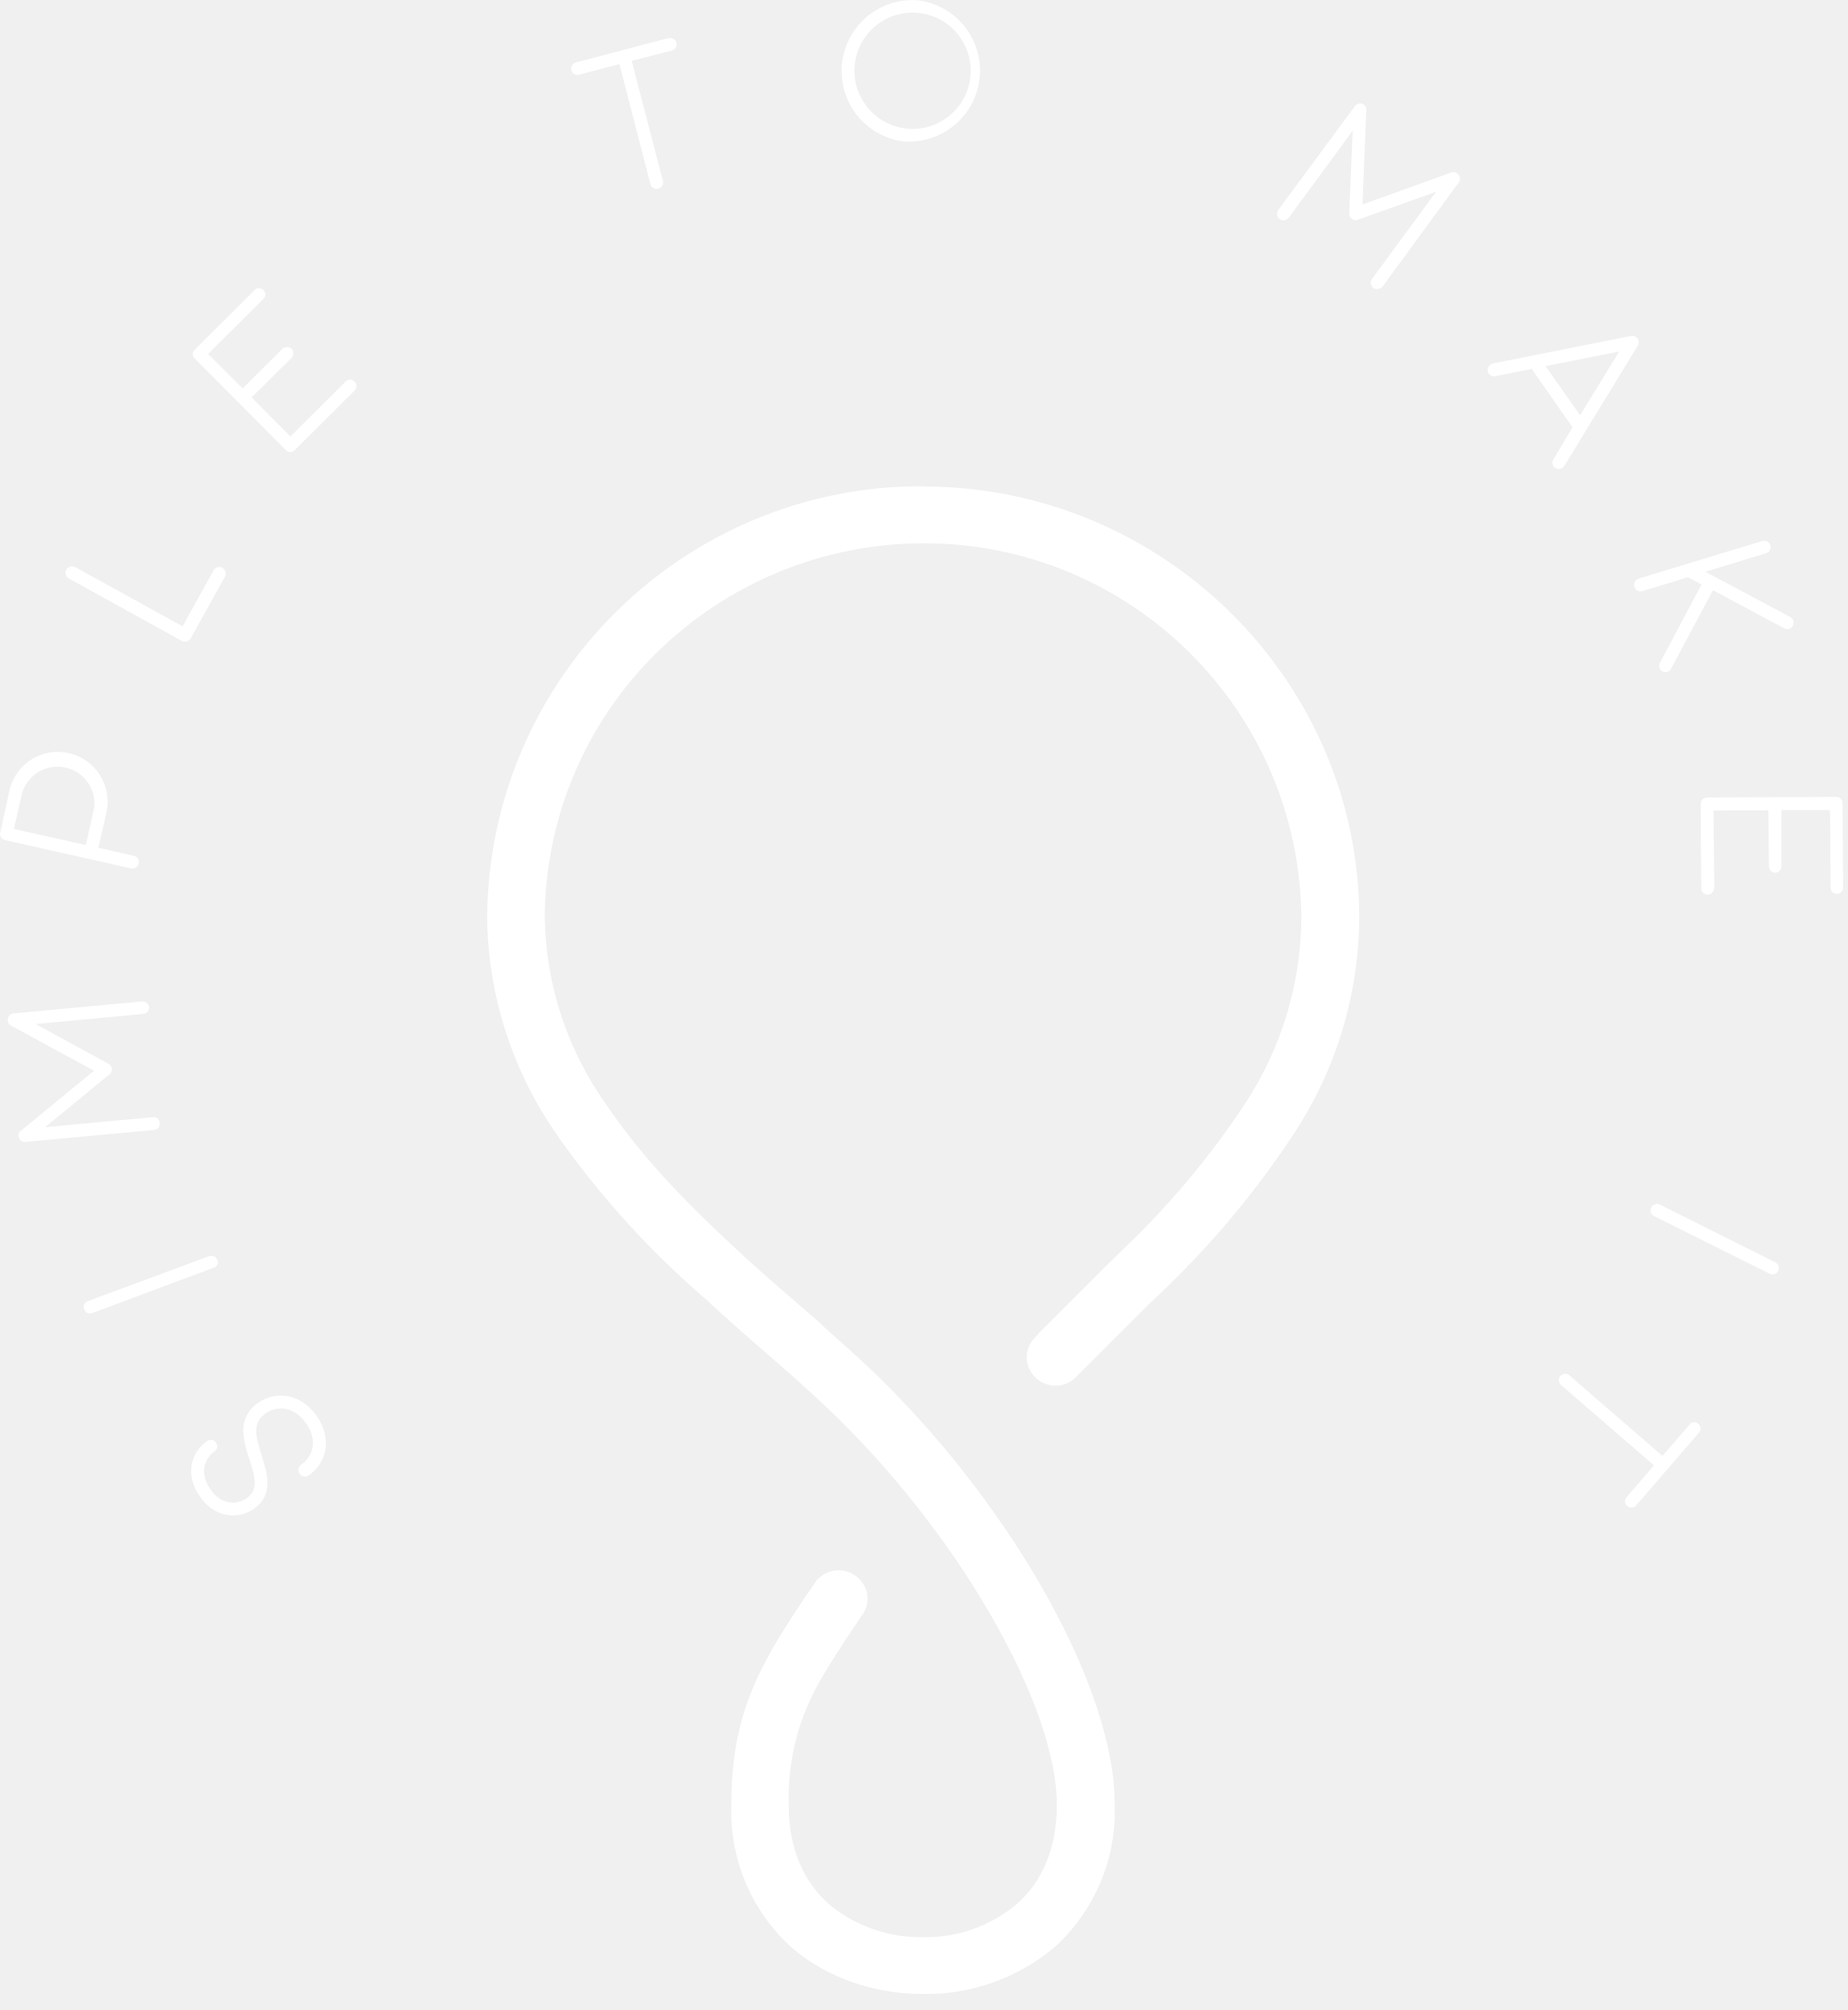
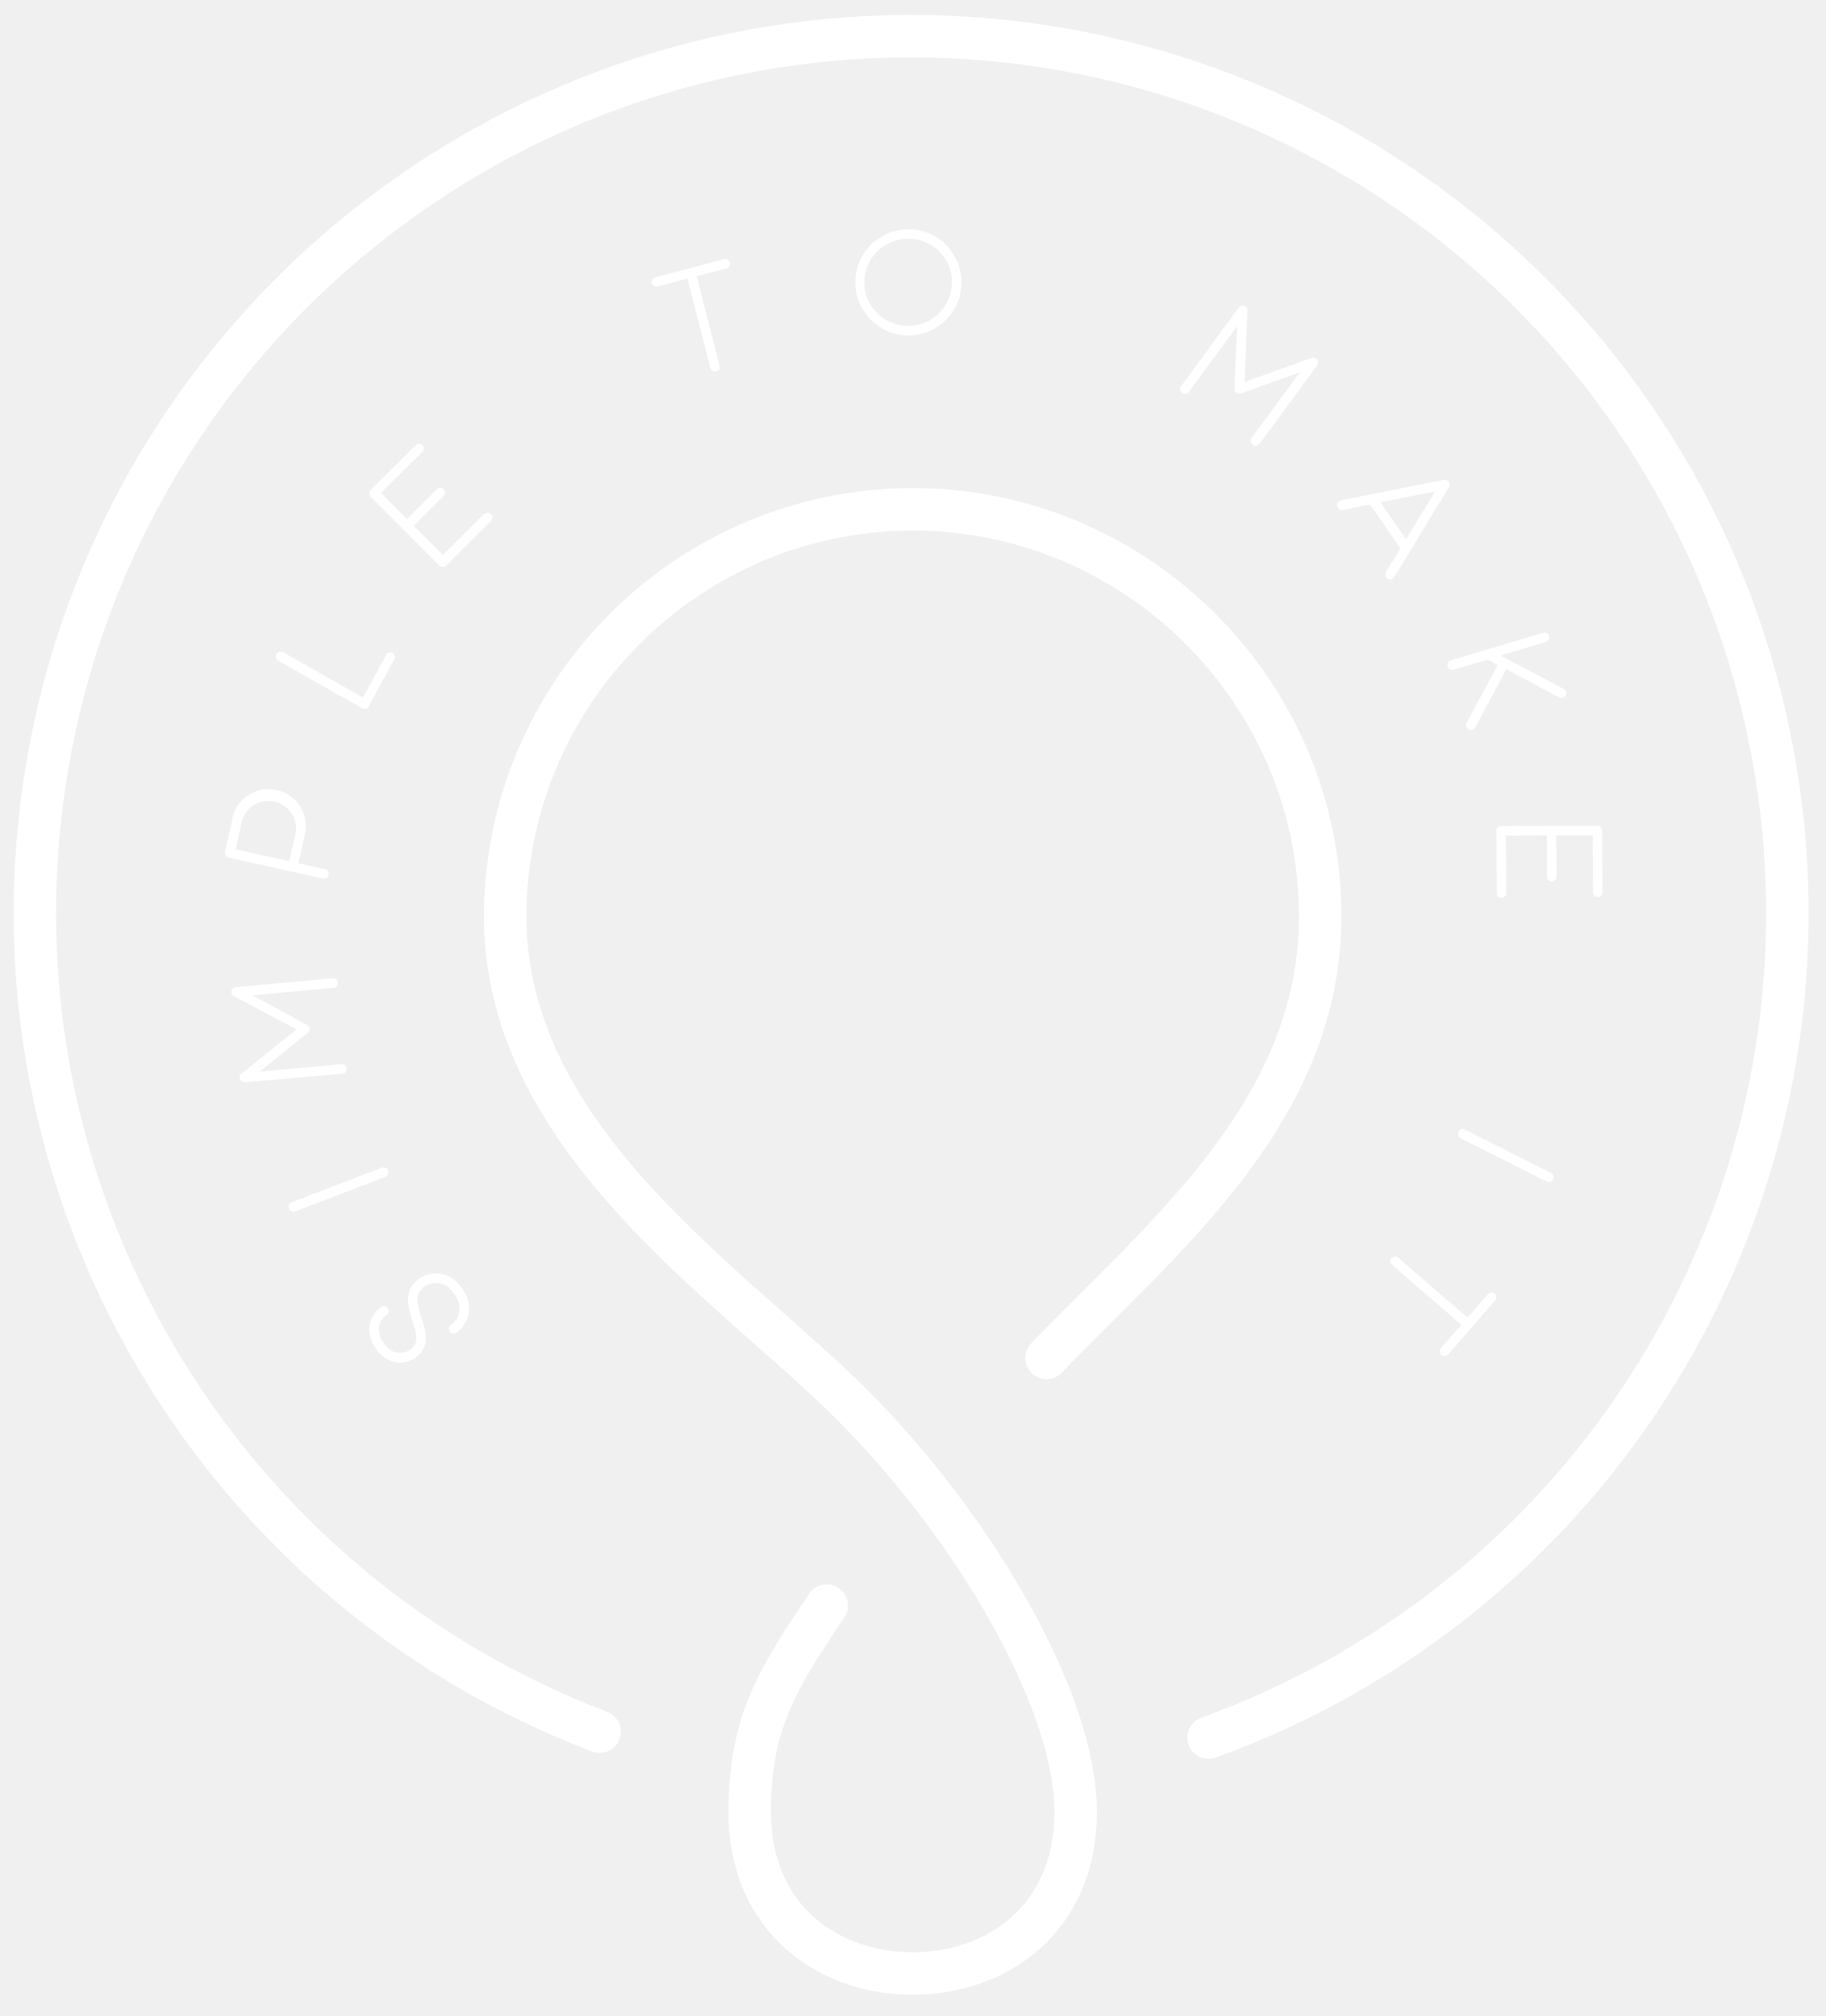
- <svg xmlns="http://www.w3.org/2000/svg" width="680" height="740" viewBox="0 0 680 740">
-   <path fill="#FFF" d="M339.8 179.1c88.3 0 160.5 71.5 160.5 158.9a146 146 0 0 1-24 79.3 333.2 333.2 0 0 1-50 59.6l-4.2 4-11.4 11.4-14 14a10.6 10.6 0 0 1-11.8 3.2 10.6 10.6 0 0 1-7-10 10.4 10.4 0 0 1 3.6-7.6l1.2-1.4 11.8-11.8 13-13 2.8-2.7 2.4-2.4a308.4 308.4 0 0 0 45.6-54.3A126 126 0 0 0 479 338a139 139 0 0 0-139.2-138c-36.9.1-72.2 14.7-98.3 40.5a137.7 137.7 0 0 0-41 97.4 122 122 0 0 0 22.6 68.7c12 17.8 27.5 34.6 50 55.2l1.9 1.8 9.2 8.2 17 14.7 2.6 2.5c9 8 15.4 13.7 21.2 19.5 48.2 47.8 85.3 113.3 85.3 155.7A67.6 67.6 0 0 1 388 717a73.4 73.4 0 0 1-48.3 17.1c-18 0-35.4-6-48.2-17a67.6 67.6 0 0 1-22.3-52.8c0-22 4.4-38.2 14.2-55.6l1.1-2.1c4.7-7.8 9.6-15.5 14.9-23a10.5 10.5 0 0 1 11-5.3 10.6 10.6 0 0 1 8.8 8.7 10.4 10.4 0 0 1-2.3 8.2l-5.8 8.7c-4.5 6.9-6.3 9.8-8.8 14.1a86.2 86.2 0 0 0-12 46.4c0 16 5.3 28.3 15 36.8 9.7 8 21.9 12.2 34.4 12a52 52 0 0 0 34.3-12c9.7-8.4 15-20.8 15-36.8 0-35.7-34.5-96.6-79.3-141l-1.6-1.6c-5.5-5.3-11.6-11-20.6-18.9l-15.6-13.6-10.2-9.2-1-1a329.7 329.7 0 0 1-54.8-60l-.6-.9a142.4 142.4 0 0 1-26-80.2 160 160 0 0 1 160.5-159zM116.7 521.5c6 8.8 3 17.6-3.1 21.7a2.4 2.4 0 1 1-2.7-4c4-2.7 6.3-8.5 1.9-15-4.5-6.6-10.8-6.7-14.8-4-5.3 3.6-4 8.3-1.7 15.6 2 6.5 4.7 14.5-3 19.8-5.7 3.8-14.3 3.4-19.9-4.9-5.6-8.2-2.8-16.4 2.9-20.2 1-.7 2.5-.5 3.2.6.8 1.2.5 2.6-.6 3.3-3.5 2.4-5.6 7.8-1.6 13.7 4 6 9.7 6 13.3 3.6 4.6-3.1 3.4-7.5 1.2-14.5-2.2-6.7-5-15.2 3.6-21 6-4 15.3-3.5 21.3 5.3zM80 463.7c.5 1.3 0 2.6-1.3 3L34 483.4c-1.2.5-2.6-.1-3-1.4-.5-1.2.1-2.6 1.4-3l44.5-16.5c1.3-.5 2.6.1 3 1.3zm-25.1-93c0 1.3-.8 2.5-2.2 2.6L13.1 377 40 391.7c.7.3 1 1 1.2 1.8 0 .8-.3 1.6-.9 2L16.6 415l39.7-3.7c1.3-.2 2.4.8 2.5 2.1.2 1.3-.8 2.5-2 2.6l-47.4 4.4c-1 .1-2-.5-2.4-1.5-.4-1-.2-2 .7-2.6l26.9-22.1-30.5-16.6c-1-.5-1.4-1.6-1.2-2.6.2-1 1-1.8 2-1.9l47.4-4.4c1.3-.1 2.4.9 2.6 2.1zM3.5 291L.1 306.5c-.3 1.3.5 2.5 1.8 2.8l46.3 10.4c1.3.3 2.6-.5 2.8-1.8.3-1.3-.4-2.6-1.7-2.8l-13.1-3 3-13.1c2.1-9.8-4-19.5-13.9-21.7-9.9-2.3-19.6 4-21.8 13.7zm31 7l-2.9 13.1-26.5-5.9 3-13.1a13.6 13.6 0 0 1 26.5 5.9zm48.3-85.7L70.2 235c-.6 1.1-2 1.6-3.2 1l-41.6-23a2.4 2.4 0 0 1-1-3.3 2.5 2.5 0 0 1 3.3-.9l39.5 21.8L78.6 210a2.4 2.4 0 0 1 3.2-1c1.2.7 1.6 2.1 1 3.3zm44.4-71.8l-20.3 20.2-14.3-14.4 14.7-14.5c.8-1 .9-2.4 0-3.4-1-.9-2.4-.8-3.3 0L89.3 143l-12.7-12.7 20.3-20.2c1-.9 1-2.4.1-3.3-1-1-2.5-.9-3.3 0l-22 21.9c-1 .9-1 2.4 0 3.3l33.5 33.7c1 1 2.4 1 3.3 0l22-21.9c.9-.9 1-2.4 0-3.3-.9-1-2.4-1-3.3 0zM246.1 14L212 23c-1.3.3-2 1.6-1.7 2.9.3 1.2 1.5 2 2.8 1.6l14.9-3.9 11.3 43.8a2.4 2.4 0 1 0 4.6-1.2l-11.4-43.8 14.8-3.8c1.3-.4 2-1.6 1.7-2.8-.3-1.3-1.6-2-2.9-1.7zM334 52.2A26.1 26.1 0 1 1 337.8.1a26.1 26.1 0 0 1-3.7 52zm3.4-47.5a21.4 21.4 0 1 0-3 42.7 21.4 21.4 0 0 0 3-42.7zM505.5 106c-1-.8-1.3-2.2-.5-3.3l23.6-32.1-28.8 10.3c-.8.3-1.6.2-2.2-.3-.6-.5-1-1.2-1-2l1.3-30.5-23.5 32a2.5 2.5 0 0 1-3.4.6c-1-.8-1.2-2.3-.5-3.4l28.2-38.2c.6-.9 1.7-1.2 2.7-.9 1 .4 1.6 1.3 1.5 2.3l-1.4 34.8 32.7-11.8c1-.3 2.1 0 2.7.9.6.8.7 2 0 2.8l-28 38.3c-.9 1-2.4 1.2-3.4.5zm70.3 65.5l27-44.2c.5-.9.4-1.9 0-2.6a2.4 2.4 0 0 0-2.5-1l-50.8 10.1a2.6 2.6 0 0 0-1.9 2.9 2.4 2.4 0 0 0 2.8 1.8l13.4-2.7 15 21.5-7 11.8c-.6.8-.5 1.8 0 2.6l.7.6c1.1.7 2.6.3 3.3-.8zm-6.9-36.7l27.1-5.4-14.4 23.5-12.7-18.1zM615 246.3l15.5-29 26.2 14c1.1.7 2.6.2 3.2-.9.6-1.2.2-2.6-1-3.3l-31.2-16.6 22.3-6.8c1.3-.4 2-1.7 1.6-3a2.4 2.4 0 0 0-3-1.5L603.2 213c-1.3.4-2 1.7-1.6 3 .4 1.3 1.7 2 3 1.6l16.7-5.1 5 2.7L611 244a2.3 2.3 0 0 0 1 3.2c1.1.6 2.6.2 3.1-1zm16 80.7l-.3-28.6 20.2-.1.2 20.6c0 1.3 1 2.4 2.3 2.4 1.3 0 2.3-1.2 2.3-2.4v-20.7h17.9l.2 28.6c0 1.2 1 2.3 2.3 2.3 1.3 0 2.3-1.1 2.3-2.4l-.2-31c0-1.3-1-2.3-2.3-2.3l-47.5.2a2.4 2.4 0 0 0-2.4 2.4l.2 31c0 1.3 1 2.4 2.4 2.4 1.2 0 2.3-1.1 2.3-2.4zm-23.2 117.5c.6-1.1 2-1.6 3.2-1l42.4 21.2c1.2.6 1.7 2 1.1 3.2-.6 1.2-2 1.7-3.2 1l-42.5-21.2c-1.2-.6-1.6-2-1-3.2zm-5.5 109.7l23-26.7c1-1 .8-2.5-.2-3.3-1-.9-2.4-.8-3.2.3l-10 11.5-34.2-29.6c-1-.9-2.5-.8-3.4.2-.8 1-.7 2.5.3 3.3l34.2 29.6-10 11.6c-1 1-.8 2.5.1 3.3 1 .9 2.5.8 3.4-.2z" />
+ <svg xmlns="http://www.w3.org/2000/svg" width="860px" height="950px" viewBox="0 0 860 950">
+   <g fill="none" fill-rule="evenodd" transform="translate(-170 -170)">
+     <path stroke="#FFF" stroke-linecap="round" stroke-width="20" d="M559.5 926.6c-21.5 32.4-36.2 53.3-36.3 96.7-.1 52.1 38.4 76.7 76.8 76.7s77-24.6 76.8-76.7c-.1-52-48-134.1-105.6-191.6C513.6 774.2 408 707 408 601.7A192.4 192.4 0 0 1 600 410c105.6 0 192 86.3 192 191.7 0 92.5-74.7 151.6-128.9 208.2" />
+     <path fill="#FFF" fill-rule="nonzero" d="M388 777.4c5.6 8.4 2.7 16.7-3 20.6-1 .7-2.4.5-3.1-.6-.7-1-.5-2.4.6-3.1 3.7-2.6 6-8.1 1.7-14.4-4.2-6.2-10.2-6.3-14-3.7-5 3.4-3.9 7.9-1.6 14.8 2 6.2 4.4 13.9-3 18.9-5.3 3.6-13.4 3.2-18.7-4.6-5.3-8-2.7-15.7 2.7-19.3 1-.7 2.4-.5 3.1.6.7 1 .4 2.4-.6 3.1-3.4 2.3-5.4 7.4-1.5 13 3.7 5.7 9.2 5.7 12.5 3.4 4.4-3 3.3-7 1.2-13.7-2-6.4-4.7-14.5 3.4-20 5.8-3.9 14.6-3.4 20.2 5zm-35.1-55.8c.4 1.2-.2 2.5-1.4 3L309 740.9c-1.1.5-2.4-.1-2.9-1.4-.4-1.2.2-2.5 1.4-3l42.5-16.3c1.1-.4 2.4.2 2.9 1.4zm-23.7-88.5c0 1.3-.8 2.3-2.1 2.4l-38.2 3.5 25.9 14c.7.3 1 1 1.2 1.6 0 .8-.3 1.5-.9 2L292.3 675l38.2-3.5a2.3 2.3 0 1 1 .4 4.5l-45.5 4c-1 0-2-.5-2.4-1.5a2 2 0 0 1 .7-2.5l26-20.9-29.5-15.7a2.3 2.3 0 0 1-1.2-2.4c.2-1 1.1-1.7 2-1.8l45.7-4.2c1.2-.1 2.3.8 2.5 2zm-49.8-76.4l-3.4 14.7c-.3 1.3.4 2.4 1.7 2.7l44.4 9.9c1.3.3 2.5-.5 2.7-1.7.3-1.3-.4-2.4-1.7-2.7l-12.5-2.8 2.8-12.6a17.5 17.5 0 1 0-34.1-7.6zm29.7 6.6l-2.8 12.5-25.3-5.6 2.8-12.6a13 13 0 0 1 25.4 5.7zm46.6-82.6l-12 22.2c-.5 1-1.9 1.5-3 .9l-39.5-22.4c-1.2-.6-1.5-2-1-3.1.7-1.2 2-1.6 3.1-1l37.7 21.4 10.9-20c.6-1.2 2-1.6 3-1 1.1.6 1.5 2 1 3.1zm42.4-68.6l-19.5 19.4-13.7-13.7 14-14c.9-.9 1-2.4 0-3.3-.8-.8-2.3-.8-3.1 0l-14.1 14.1-12.2-12.3L369 383c.9-.9 1-2.3 0-3.2-.8-.9-2.3-.8-3.2 0l-21.1 21c-1 1-1 2.4 0 3.3l32.3 32.4c.9.9 2.3.9 3.2 0l21.1-21c.9-1 1-2.4 0-3.3-.8-.8-2.3-.8-3.2 0zm113.1-120l-32.5 8.6c-1.2.3-2 1.5-1.6 2.8a2.2 2.2 0 0 0 2.7 1.5l14.1-3.7 10.8 42c.4 1.3 1.6 2 2.8 1.7a2.2 2.2 0 0 0 1.5-2.8l-10.8-42 14.1-3.7c1.2-.3 2-1.6 1.6-2.7-.3-1.3-1.5-2-2.7-1.7zm85 35.9a25 25 0 1 1 3.6-49.9 25 25 0 0 1-3.6 49.9zm3.2-45.4a20.5 20.5 0 1 0-2.8 40.9 20.5 20.5 0 0 0 2.8-41zm160.8 97c-1-.7-1.2-2.1-.5-3.2l22.8-31-27.8 10a2 2 0 0 1-2.1-.3c-.6-.4-1-1.1-1-2l1.3-29.4-22.8 31c-.7 1-2.1 1.2-3.2.5-1-.8-1.2-2.2-.4-3.2l27.1-37c.6-.8 1.7-1.2 2.7-.8a2 2 0 0 1 1.4 2.2l-1.3 33.6 31.5-11.3c1-.4 2 0 2.7.7.5.8.6 2 0 2.8l-27.2 37c-.8 1-2.2 1.1-3.2.4zm66.7 62.4l25.8-42.5c.5-.8.4-1.7-.1-2.4a2.3 2.3 0 0 0-2.3-1l-48.5 9.7c-1.2.3-2 1.5-1.8 2.7.3 1.2 1.5 2 2.7 1.8l12.8-2.6 14.3 20.7-6.8 11.2c-.5.8-.4 1.8.1 2.5l.7.6c1 .7 2.4.3 3-.7zm-6.6-35.3l25.9-5.1-13.8 22.5-12-17.4zM865 512.9l14.7-27.5 25 13.3c1 .5 2.5.1 3-1 .6-1 .2-2.4-.9-3L877 478.9l21.3-6.4a2.2 2.2 0 0 0 1.5-2.8 2.2 2.2 0 0 0-2.8-1.5l-43.4 13a2.2 2.2 0 0 0-1.5 2.9 2.2 2.2 0 0 0 2.8 1.5l16-4.8 4.8 2.5-14.8 27.5a2 2 0 0 0 0 1.7c0 .5.4 1 1 1.3 1.1.6 2.5.2 3-1zm14.7 77.9l-.2-27 19.3-.1.1 19.5c0 1.1 1 2.2 2.3 2.2 1.2 0 2.2-1 2.2-2.3l-.2-19.5h17.2l.2 27c0 1.2 1 2.2 2.2 2.2 1.2 0 2.2-1 2.2-2.2l-.2-29.3c0-1.3-1-2.2-2.2-2.2l-45.4.2c-1.2 0-2.2 1-2.2 2.3l.2 29.2c0 1.2 1 2.3 2.2 2.3 1.2 0 2.3-1.1 2.3-2.3zm-22.5 112.5a2.2 2.2 0 0 1 3-1l40.5 20.4c1.2.6 1.6 2 1 3.1a2.2 2.2 0 0 1-3 1l-40.4-20.4c-1.2-.6-1.6-2-1-3zm-4.9 105l22.1-25.5a2.2 2.2 0 1 0-3.3-3l-9.7 11.1-32.7-28.3c-1-.8-2.3-.7-3.2.3a2 2 0 0 0 .3 3l32.7 28.4-9.6 11c-.8 1-.7 2.4.2 3.2 1 .8 2.3.7 3.2-.2z" />
+     <path stroke="#FFF" stroke-linecap="round" stroke-linejoin="round" stroke-width="20" d="M739.4 988.8A413.2 413.2 0 0 0 607 187.1 413 413 0 0 0 452.5 986" />
+   </g>
</svg>
